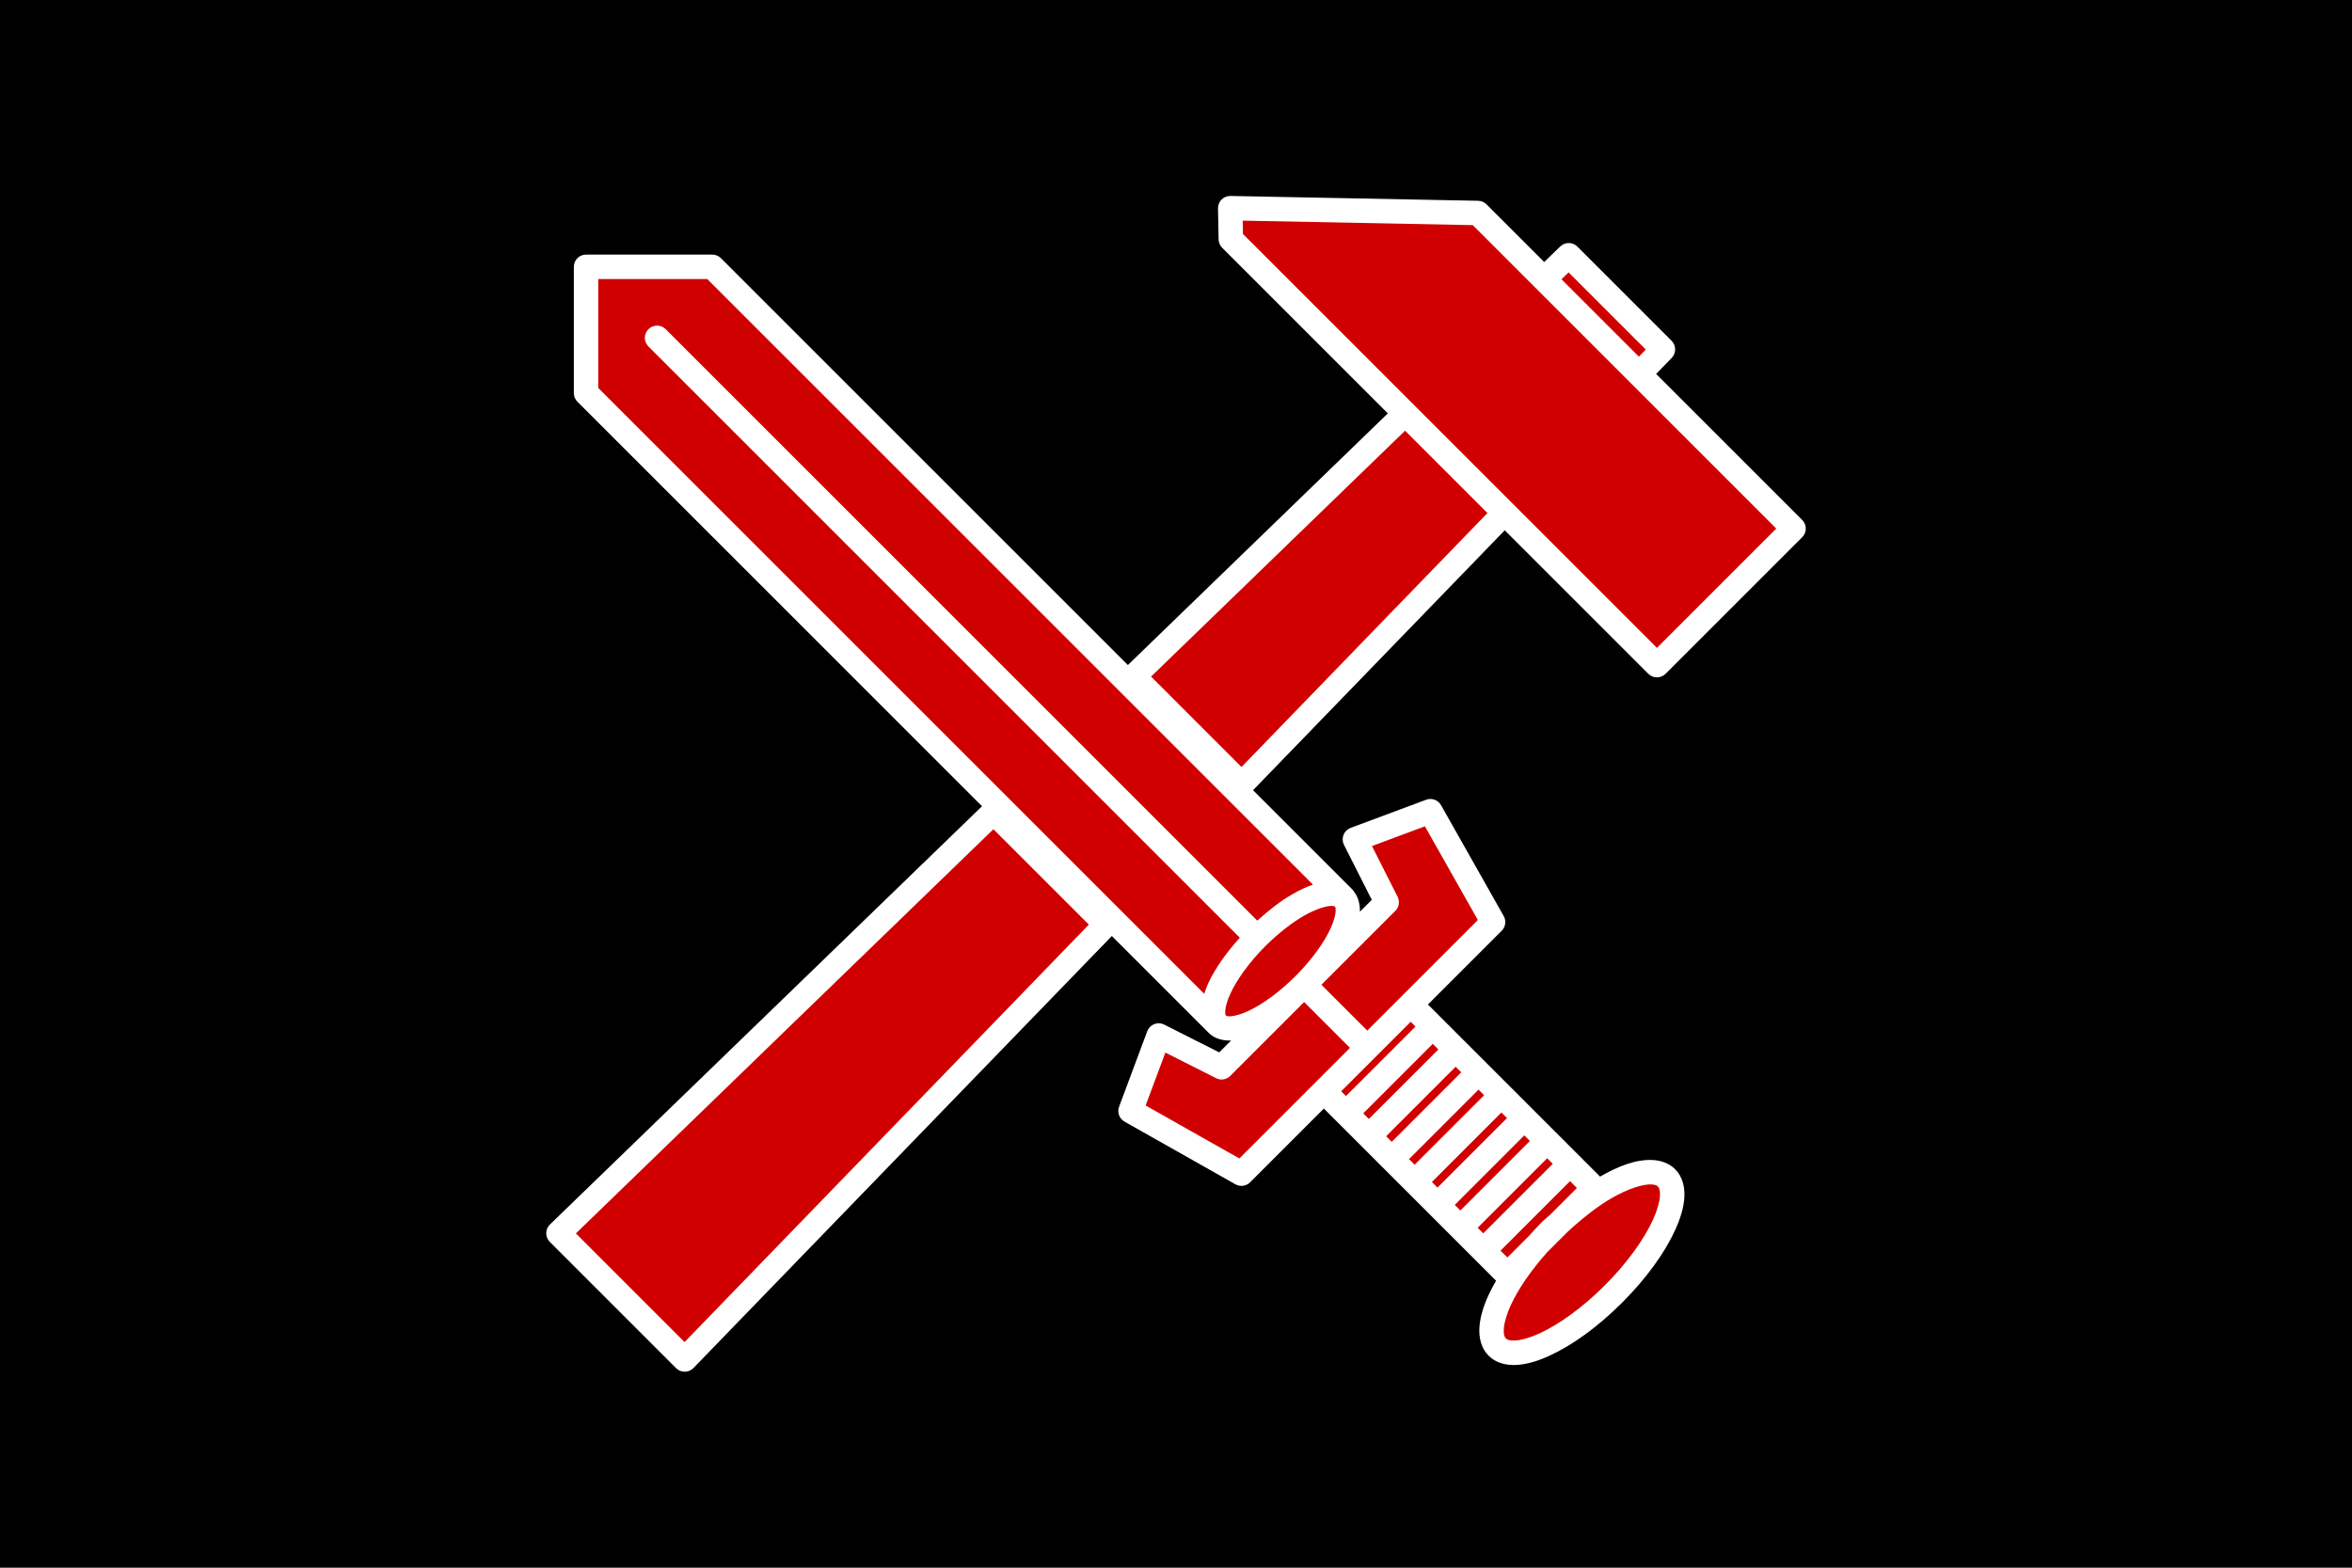
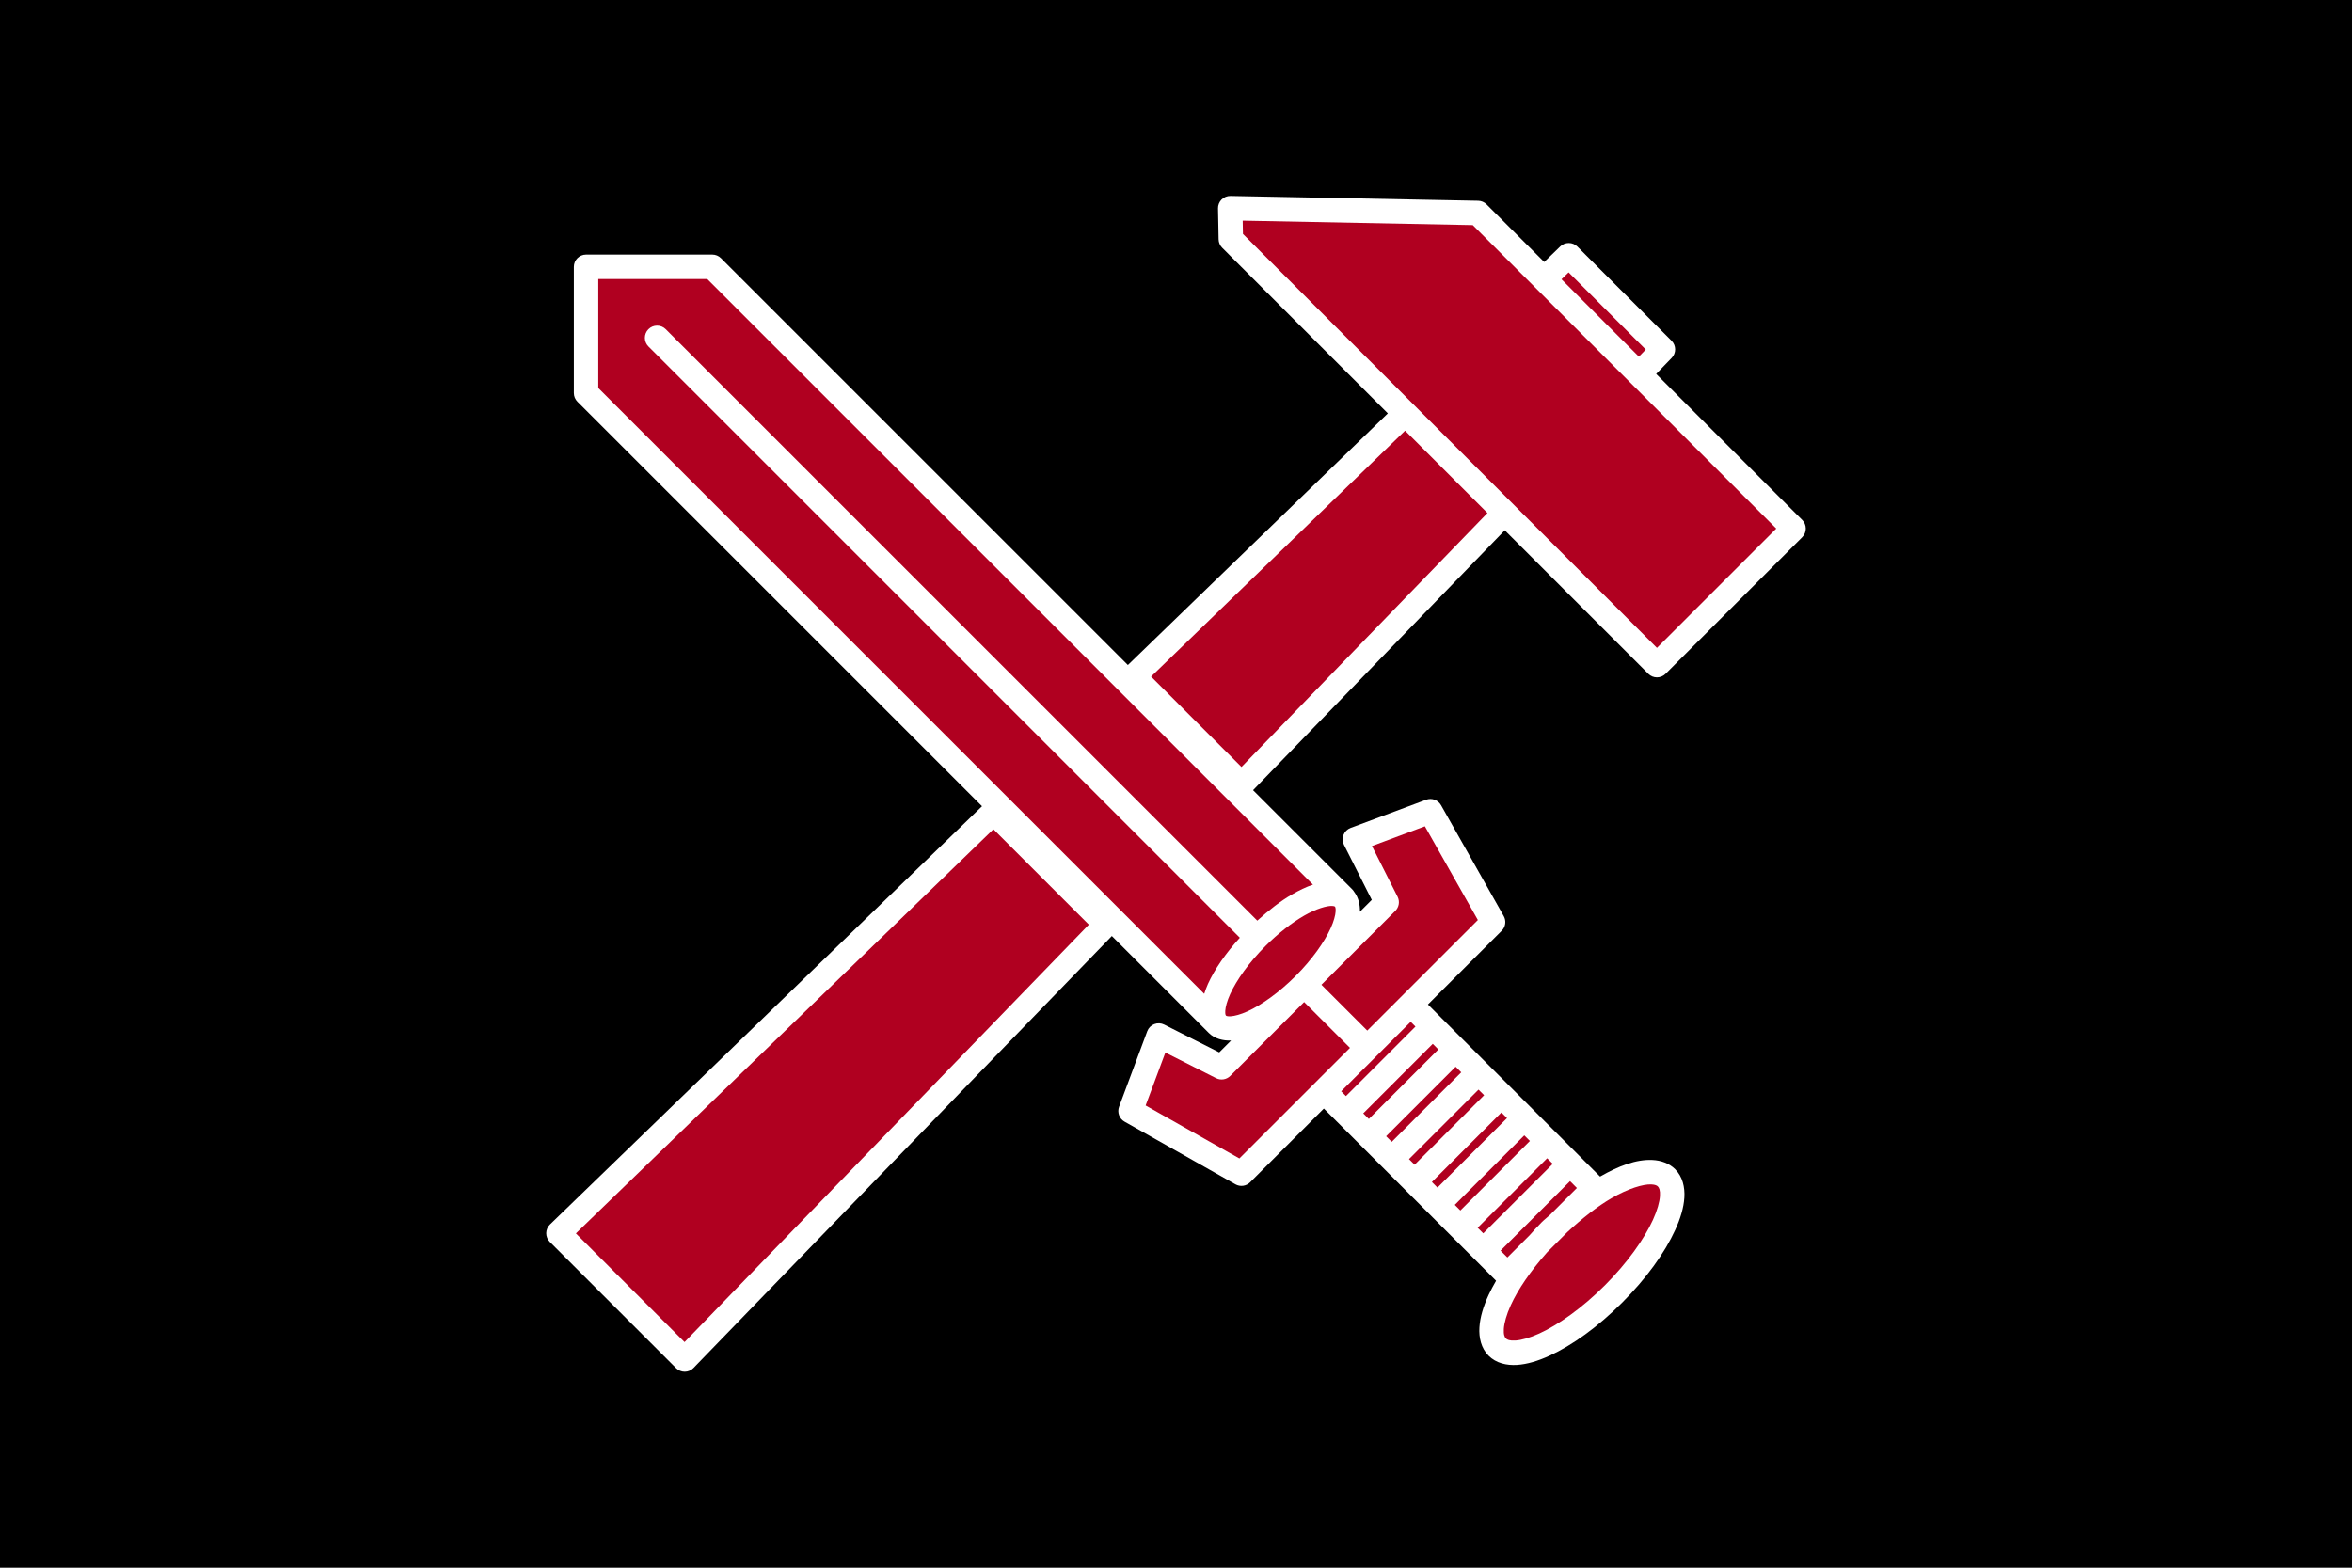
<svg xmlns="http://www.w3.org/2000/svg" xml:space="preserve" id="svg1" width="4608" height="3072" version="1.1" viewBox="0 0 1219.2 812.8">
  <defs id="defs1">
    <style id="style1">.cls-1{fill:#0283c0}.cls-2{fill:#fff}.cls-3{fill:#ef483f}</style>
  </defs>
  <path id="rect1" d="M 0 0 L 0 812.8 L 1219.2 812.8 L 1219.2 0 L 0 0 z" style="fill:#000;fill-rule:evenodd;stroke:none;stroke-width:8.467;stroke-linecap:round;stroke-linejoin:round;fill-opacity:1" />
-   <path id="path1-7" d="m 637.833,101.601 a 6.336,6.336 0 0 0 -6.457,6.457 l 0.311,16.049 a 6.336,6.336 0 0 0 1.853,4.358 l 57.265,57.265 28.599,28.599 L 584.655,344.798 373.72,133.861 a 6.336,6.336 0 0 0 -4.481,-1.856 h -65.446 a 6.336,6.336 0 0 0 -6.334,6.337 v 65.447 a 6.336,6.336 0 0 0 1.856,4.481 L 509.05,418.001 285.072,634.867 a 6.336,6.336 0 0 0 -0.073,9.029 l 65.447,65.449 a 6.336,6.336 0 0 0 9.032,-0.073 l 216.865,-223.978 50.162,50.161 c 0.015,0.015 0.023,0.034 0.038,0.05 3.154,3.153 7.506,4.115 11.603,3.984 l -6.143,6.143 -28.51,-14.413 a 6.336,6.336 0 0 0 -8.795,3.441 l -14.6,39.143 a 6.336,6.336 0 0 0 2.817,7.728 l 57.496,32.497 a 6.336,6.336 0 0 0 7.596,-1.038 l 38.237,-38.236 42.563,42.559 46.71,46.714 c -1.415,2.483 -2.785,4.959 -3.875,7.347 -2.708,5.93 -4.428,11.515 -4.761,16.836 -0.334,5.32 0.885,10.815 4.767,14.697 3.882,3.882 9.373,5.098 14.693,4.764 5.32,-0.334 10.909,-2.052 16.839,-4.76 11.86,-5.416 25.096,-14.947 37.661,-27.513 12.566,-12.566 22.094,-25.801 27.51,-37.661 2.708,-5.93 4.428,-11.518 4.761,-16.839 0.334,-5.32 -0.885,-10.812 -4.768,-14.694 -3.102,-3.102 -7.403,-4.573 -11.77,-4.778 -8.434,-0.397 -17.467,3.05 -27.147,8.605 l -11.06,-11.06 a 6.335,6.335 0 0 0 -0.017,-0.026 6.335,6.335 0 0 0 -0.015,-0.006 l -11.829,-11.832 a 6.335,6.335 0 0 0 -0.017,-0.024 6.335,6.335 0 0 0 -0.015,-0.006 l -11.826,-11.826 a 6.335,6.335 0 0 0 -0.02,-0.033 6.335,6.335 0 0 0 -0.018,-0.009 l -11.823,-11.823 a 6.335,6.335 0 0 0 -0.02,-0.029 6.335,6.335 0 0 0 -0.018,-0.006 l -11.826,-11.829 a 6.335,6.335 0 0 0 -0.02,-0.029 6.335,6.335 0 0 0 -0.018,-0.006 L 759.052,539.65 a 6.335,6.335 0 0 0 -0.015,-0.02 6.335,6.335 0 0 0 -0.012,-0.006 l -11.838,-11.835 a 6.335,6.335 0 0 0 -0.012,-0.018 6.335,6.335 0 0 0 -0.012,-0.003 l -6.964,-6.968 38.243,-38.243 a 6.336,6.336 0 0 0 1.038,-7.596 l -32.493,-57.501 a 6.336,6.336 0 0 0 -3.346,-2.835 h -5e-4 a 6.336,6.336 0 0 0 -4.384,0.017 l -39.143,14.6 a 6.336,6.336 0 0 0 -3.441,8.795 l 14.413,28.512 -6.156,6.156 c 0.114,-3.568 -0.694,-7.283 -2.962,-10.279 a 6.335,6.335 0 0 0 -1.014,-1.33 l -51.408,-51.408 130.47,-134.749 74.409,74.409 a 6.336,6.336 0 0 0 8.961,0 l 70.816,-70.818 a 6.336,6.336 0 0 0 0,-8.959 l -75.696,-75.697 8.049,-8.313 a 6.336,6.336 0 0 0 -0.069,-8.888 L 817.669,127.86 a 6.336,6.336 0 0 0 -4.428,-1.856 6.336,6.336 0 0 0 -4.458,1.782 l -8.316,8.052 -29.886,-29.886 a 6.336,6.336 0 0 0 -4.358,-1.853 z" style="display:inline;fill:#fff;fill-opacity:1;stroke-width:1;stroke:none" />
-   <path id="path4" d="M 644.169 114.398 L 644.304 121.313 L 699.763 176.771 L 858.904 335.91 L 920.761 274.05 L 763.425 116.718 L 644.169 114.398 z M 813.117 141.227 L 809.428 144.799 L 849.546 184.917 L 853.117 181.228 L 813.117 141.227 z M 728.363 223.29 L 703.041 247.808 L 596.68 350.793 L 643.551 397.664 L 766.867 270.305 L 771.054 265.981 L 728.363 223.29 z M 514.949 429.928 L 298.515 639.49 L 354.85 695.829 L 564.415 479.394 L 514.949 429.928 z" style="display:inline;fill:#d00000;fill-opacity:1;stroke:none;stroke-width:1" />
-   <path id="path24" d="m 310.13,144.675 v 56.488 l 314.102,314.1 c 0.559,-1.689 1.134,-3.379 1.928,-5.124 3.472,-7.638 9.199,-15.887 16.523,-23.953 L 336.128,179.633 c -2.474,-2.474 -2.474,-6.485 0,-8.959 1.188,-1.188 2.798,-1.855 4.478,-1.856 1.681,-1.5e-4 3.293,0.667 4.481,1.856 L 651.737,477.326 c 5.941,-5.377 12.017,-10.148 17.926,-13.554 3.745,-2.158 7.372,-3.929 10.931,-5.116 L 366.617,144.675 Z m 436.855,272.785 20.762,36.738 -20.761,-36.738 z m -8.368,10.945 -27.44,10.235 13.284,26.288 c 1.235,2.442 0.762,5.402 -1.173,7.338 l -38.305,38.304 v 0.003 l 23.763,23.762 57.332,-57.334 z m -48.147,41.291 c -2.546,-0.127 -8.178,1.426 -14.476,5.056 -6.292,3.627 -13.374,9.091 -20.021,15.734 -0.004,0.007 -0.008,0.014 -0.012,0.021 -0.005,0.002 -0.009,0.004 -0.015,0.006 -8.579,8.581 -14.991,17.695 -18.253,24.871 -1.631,3.589 -2.436,6.693 -2.555,8.673 -0.116,1.939 0.26,2.371 0.352,2.464 l 0.02,0.019 0.009,0.012 c 0.09,0.089 0.521,0.471 2.47,0.354 1.98,-0.119 5.084,-0.924 8.673,-2.555 7.178,-3.263 16.294,-9.677 24.876,-18.259 8.582,-8.582 14.995,-17.696 18.257,-24.874 1.631,-3.589 2.435,-6.691 2.554,-8.671 0.119,-1.98 -0.279,-2.41 -0.36,-2.491 h -0.003 c -0.036,-0.036 -0.226,-0.295 -1.514,-0.359 h -5.1e-4 z m -14.447,49.835 -38.304,38.304 c -1.936,1.934 -4.895,2.406 -7.337,1.172 l -26.288,-13.284 -10.236,27.44 48.595,27.463 57.333,-57.332 z m 55.225,10.239 -36.033,36.033 2.484,2.484 36.033,-36.033 z m 11.446,11.443 -36.037,36.033 2.906,2.905 36.033,-36.035 z m 11.861,11.864 -36.033,36.033 2.902,2.902 36.033,-36.036 z m 28.193,10.273 v 5.1e-4 c 0.006,0.002 0.012,0.004 0.018,0.006 0.002,0.002 0.003,0.004 0.005,0.007 -0.002,-0.002 -0.003,-0.005 -0.005,-0.007 -0.006,-0.002 -0.012,-0.004 -0.018,-0.006 z m 0.025,0.017 c 0.003,0.005 0.007,0.01 0.01,0.015 -0.003,-0.005 -0.007,-0.01 -0.01,-0.015 z m 0.011,0.016 c 4.2e-4,6.1e-4 6.1e-4,0.001 10e-4,0.002 h 5.2e-4 c -4.4e-4,-5.7e-4 -10e-4,-0.002 -0.002,-0.002 z m -16.369,1.554 -36.033,36.033 2.902,2.903 36.036,-36.033 z m 28.211,10.279 v 5.2e-4 c 0.003,0.004 0.005,0.008 0.008,0.012 -0.002,-0.004 -0.005,-0.008 -0.007,-0.012 z m 0.01,0.017 c 0.003,0.005 0.007,0.011 0.01,0.016 h 5.1e-4 c -0.003,-0.005 -0.007,-0.011 -0.01,-0.016 z m -16.354,1.565 -36.036,36.037 2.899,2.9 36.036,-36.033 z m 28.191,10.276 -5.2e-4,5.1e-4 c 0.005,0.002 0.009,0.004 0.015,0.006 10e-4,0.002 0.003,0.004 0.005,0.006 -10e-4,-0.002 -0.003,-0.004 -0.004,-0.006 -0.005,-0.002 -0.009,-0.004 -0.015,-0.006 z m 0.027,0.024 c 10e-4,0.002 0.003,0.004 0.004,0.006 h 5.1e-4 c -10e-4,-0.002 -0.003,-0.004 -0.005,-0.006 z m -16.36,1.561 -36.033,36.036 2.902,2.903 36.036,-36.033 z m 11.864,11.865 -36.033,36.035 2.9,2.9 36.035,-36.033 z m 11.861,11.86 -36.033,36.037 3.548,3.548 11.437,-11.438 c 2.05,-2.283 4.083,-4.571 6.334,-6.822 1.431,-1.431 2.93,-2.54 4.384,-3.896 l 13.877,-13.878 z m 42.113,1.696 c -4.143,-0.195 -11.921,2.108 -20.559,7.102 -7.275,4.206 -15.213,10.443 -22.951,17.616 l -10.482,10.481 c -8.555,9.604 -15.131,19.276 -18.821,27.355 -2.27,4.97 -3.451,9.335 -3.642,12.37 -0.19,3.035 0.444,4.303 1.081,4.939 0.637,0.637 1.905,1.27 4.94,1.079 3.035,-0.191 7.399,-1.37 12.369,-3.64 9.94,-4.539 22.301,-13.283 33.963,-24.946 11.663,-11.663 20.408,-24.027 24.947,-33.967 2.27,-4.97 3.449,-9.331 3.64,-12.366 0.19,-3.035 -0.443,-4.303 -1.08,-4.94 v -0.003 c -0.476,-0.476 -1.303,-0.982 -3.408,-1.081 z" style="color:#000;fill:#d00000;stroke-width:1;stroke-dasharray:none;fill-opacity:1;stroke:none" />
+   <path id="path1-7" d="m 637.833,101.601 a 6.336,6.336 0 0 0 -6.457,6.457 l 0.311,16.049 a 6.336,6.336 0 0 0 1.853,4.358 l 57.265,57.265 28.599,28.599 L 584.655,344.798 373.72,133.861 a 6.336,6.336 0 0 0 -4.481,-1.856 h -65.446 a 6.336,6.336 0 0 0 -6.334,6.337 v 65.447 a 6.336,6.336 0 0 0 1.856,4.481 L 509.05,418.001 285.072,634.867 a 6.336,6.336 0 0 0 -0.073,9.029 l 65.447,65.449 a 6.336,6.336 0 0 0 9.032,-0.073 l 216.865,-223.978 50.162,50.161 c 0.015,0.015 0.023,0.034 0.038,0.05 3.154,3.153 7.506,4.115 11.603,3.984 l -6.143,6.143 -28.51,-14.413 a 6.336,6.336 0 0 0 -8.795,3.441 l -14.6,39.143 a 6.336,6.336 0 0 0 2.817,7.728 l 57.496,32.497 a 6.336,6.336 0 0 0 7.596,-1.038 l 38.237,-38.236 42.563,42.559 46.71,46.714 c -1.415,2.483 -2.785,4.959 -3.875,7.347 -2.708,5.93 -4.428,11.515 -4.761,16.836 -0.334,5.32 0.885,10.815 4.767,14.697 3.882,3.882 9.373,5.098 14.693,4.764 5.32,-0.334 10.909,-2.052 16.839,-4.76 11.86,-5.416 25.096,-14.947 37.661,-27.513 12.566,-12.566 22.094,-25.801 27.51,-37.661 2.708,-5.93 4.428,-11.518 4.761,-16.839 0.334,-5.32 -0.885,-10.812 -4.768,-14.694 -3.102,-3.102 -7.403,-4.573 -11.77,-4.778 -8.434,-0.397 -17.467,3.05 -27.147,8.605 l -11.06,-11.06 a 6.335,6.335 0 0 0 -0.017,-0.026 6.335,6.335 0 0 0 -0.015,-0.006 l -11.829,-11.832 a 6.335,6.335 0 0 0 -0.017,-0.024 6.335,6.335 0 0 0 -0.015,-0.006 l -11.826,-11.826 a 6.335,6.335 0 0 0 -0.02,-0.033 6.335,6.335 0 0 0 -0.018,-0.009 l -11.823,-11.823 a 6.335,6.335 0 0 0 -0.02,-0.029 6.335,6.335 0 0 0 -0.018,-0.006 l -11.826,-11.829 a 6.335,6.335 0 0 0 -0.02,-0.029 6.335,6.335 0 0 0 -0.018,-0.006 L 759.052,539.65 a 6.335,6.335 0 0 0 -0.015,-0.02 6.335,6.335 0 0 0 -0.012,-0.006 l -11.838,-11.835 a 6.335,6.335 0 0 0 -0.012,-0.018 6.335,6.335 0 0 0 -0.012,-0.003 l -6.964,-6.968 38.243,-38.243 a 6.336,6.336 0 0 0 1.038,-7.596 l -32.493,-57.501 a 6.336,6.336 0 0 0 -3.346,-2.835 h -5e-4 a 6.336,6.336 0 0 0 -4.384,0.017 l -39.143,14.6 a 6.336,6.336 0 0 0 -3.441,8.795 l 14.413,28.512 -6.156,6.156 c 0.114,-3.568 -0.694,-7.283 -2.962,-10.279 a 6.335,6.335 0 0 0 -1.014,-1.33 l -51.408,-51.408 130.47,-134.749 74.409,74.409 a 6.336,6.336 0 0 0 8.961,0 l 70.816,-70.818 a 6.336,6.336 0 0 0 0,-8.959 l -75.696,-75.697 8.049,-8.313 a 6.336,6.336 0 0 0 -0.069,-8.888 L 817.669,127.86 a 6.336,6.336 0 0 0 -4.428,-1.856 6.336,6.336 0 0 0 -4.458,1.782 l -8.316,8.052 -29.886,-29.886 a 6.336,6.336 0 0 0 -4.358,-1.853 z" style="display:inline;fill:#fff;fill-opacity:1;stroke:none;stroke-width:1" />
+   <path id="path4" d="M 644.169 114.398 L 644.304 121.313 L 699.763 176.771 L 858.904 335.91 L 920.761 274.05 L 763.425 116.718 L 644.169 114.398 z M 813.117 141.227 L 809.428 144.799 L 849.546 184.917 L 853.117 181.228 L 813.117 141.227 z M 310.13 144.675 L 310.13 201.163 L 624.232 515.263 C 624.791 513.574 625.366 511.884 626.159 510.139 C 629.631 502.501 635.358 494.252 642.682 486.186 L 336.128 179.633 C 333.654 177.159 333.654 173.148 336.128 170.674 C 337.316 169.486 338.926 168.819 340.606 168.818 C 342.287 168.818 343.899 169.485 345.087 170.674 L 651.737 477.326 C 657.679 471.949 663.755 467.178 669.664 463.772 C 673.408 461.614 677.035 459.843 680.595 458.656 L 366.617 144.675 L 310.13 144.675 z M 728.363 223.29 L 703.041 247.808 L 596.68 350.793 L 643.551 397.664 L 766.867 270.305 L 771.054 265.981 L 728.363 223.29 z M 746.985 417.46 L 767.746 454.198 L 746.985 417.46 L 746.985 417.46 z M 738.616 428.404 L 711.177 438.639 L 724.461 464.927 C 725.696 467.369 725.223 470.329 723.289 472.265 L 684.984 510.568 L 684.984 510.571 L 708.747 534.334 L 766.079 477 L 738.616 428.404 z M 514.949 429.928 L 298.515 639.49 L 354.85 695.829 L 564.415 479.394 L 514.949 429.928 z M 690.469 469.695 C 687.923 469.569 682.292 471.121 675.993 474.751 C 669.701 478.378 662.619 483.842 655.972 490.485 C 655.968 490.492 655.964 490.5 655.96 490.506 C 655.955 490.508 655.951 490.511 655.945 490.513 C 647.366 499.093 640.954 508.207 637.692 515.384 C 636.061 518.973 635.256 522.076 635.137 524.056 C 635.021 525.995 635.397 526.427 635.489 526.521 L 635.509 526.54 L 635.517 526.552 C 635.608 526.641 636.038 527.023 637.987 526.906 C 639.967 526.787 643.071 525.983 646.66 524.351 C 653.838 521.089 662.953 514.674 671.536 506.092 C 680.118 497.51 686.531 488.396 689.793 481.218 C 691.424 477.629 692.228 474.527 692.347 472.547 C 692.466 470.566 692.068 470.137 691.988 470.056 L 691.985 470.056 C 691.949 470.02 691.759 469.761 690.471 469.697 L 690.471 469.697 L 690.469 469.695 z M 676.023 519.531 L 637.719 557.835 C 635.783 559.769 632.824 560.241 630.382 559.006 L 604.094 545.722 L 593.858 573.162 L 642.453 600.625 L 699.786 543.293 L 676.023 519.531 z M 731.248 529.769 L 695.215 565.803 L 697.699 568.287 L 733.732 532.253 L 731.248 529.769 z M 742.694 541.212 L 706.657 577.245 L 709.563 580.15 L 745.596 544.115 L 742.694 541.212 z M 754.555 553.076 L 718.522 589.11 L 721.424 592.012 L 757.457 555.976 L 754.555 553.076 z M 782.773 563.366 C 782.776 563.371 782.78 563.376 782.784 563.381 C 782.781 563.376 782.777 563.371 782.773 563.366 z M 766.416 564.937 L 730.383 600.97 L 733.285 603.873 L 769.321 567.84 L 766.416 564.937 z M 794.626 575.216 L 794.626 575.217 C 794.629 575.221 794.631 575.225 794.634 575.228 C 794.632 575.224 794.629 575.22 794.627 575.216 L 794.626 575.216 z M 794.637 575.233 C 794.64 575.238 794.644 575.243 794.647 575.249 L 794.647 575.249 C 794.644 575.244 794.64 575.238 794.637 575.233 z M 778.283 576.797 L 742.247 612.834 L 745.146 615.733 L 781.182 579.7 L 778.283 576.797 z M 806.474 587.074 L 806.473 587.074 C 806.478 587.076 806.482 587.078 806.488 587.08 C 806.489 587.082 806.491 587.084 806.493 587.086 C 806.492 587.084 806.49 587.082 806.489 587.08 C 806.484 587.078 806.48 587.076 806.474 587.074 L 806.474 587.074 z M 806.5 587.097 C 806.501 587.098 806.502 587.1 806.503 587.101 C 806.502 587.1 806.501 587.098 806.501 587.097 L 806.5 587.097 z M 806.503 587.101 C 806.503 587.102 806.504 587.103 806.505 587.104 L 806.505 587.104 C 806.505 587.103 806.504 587.102 806.503 587.101 z M 790.14 588.659 L 754.107 624.695 L 757.01 627.597 L 793.046 591.564 L 790.14 588.659 z M 802.004 600.524 L 765.971 636.559 L 768.871 639.459 L 804.906 603.426 L 802.004 600.524 z M 813.866 612.384 L 777.833 648.42 L 781.381 651.968 L 792.818 640.531 C 794.868 638.248 796.901 635.96 799.152 633.709 C 800.583 632.278 802.083 631.169 803.536 629.813 L 817.413 615.935 L 813.866 612.384 z M 855.978 614.079 C 851.836 613.884 844.057 616.187 835.419 621.182 C 828.144 625.388 820.205 631.625 812.468 638.798 L 801.987 649.279 C 793.432 658.883 786.856 668.555 783.166 676.635 C 780.897 681.605 779.715 685.97 779.525 689.004 C 779.334 692.039 779.969 693.307 780.606 693.944 C 781.242 694.58 782.511 695.213 785.546 695.023 C 788.581 694.832 792.945 693.653 797.915 691.383 C 807.856 686.844 820.216 678.1 831.878 666.437 C 843.541 654.774 852.286 642.41 856.826 632.469 C 859.095 627.499 860.275 623.138 860.465 620.103 C 860.656 617.068 860.023 615.8 859.386 615.163 L 859.386 615.16 C 858.91 614.684 858.083 614.178 855.978 614.079 z" style="display:inline;fill:#b00020;fill-opacity:1;stroke:none;stroke-width:1" />
</svg>
